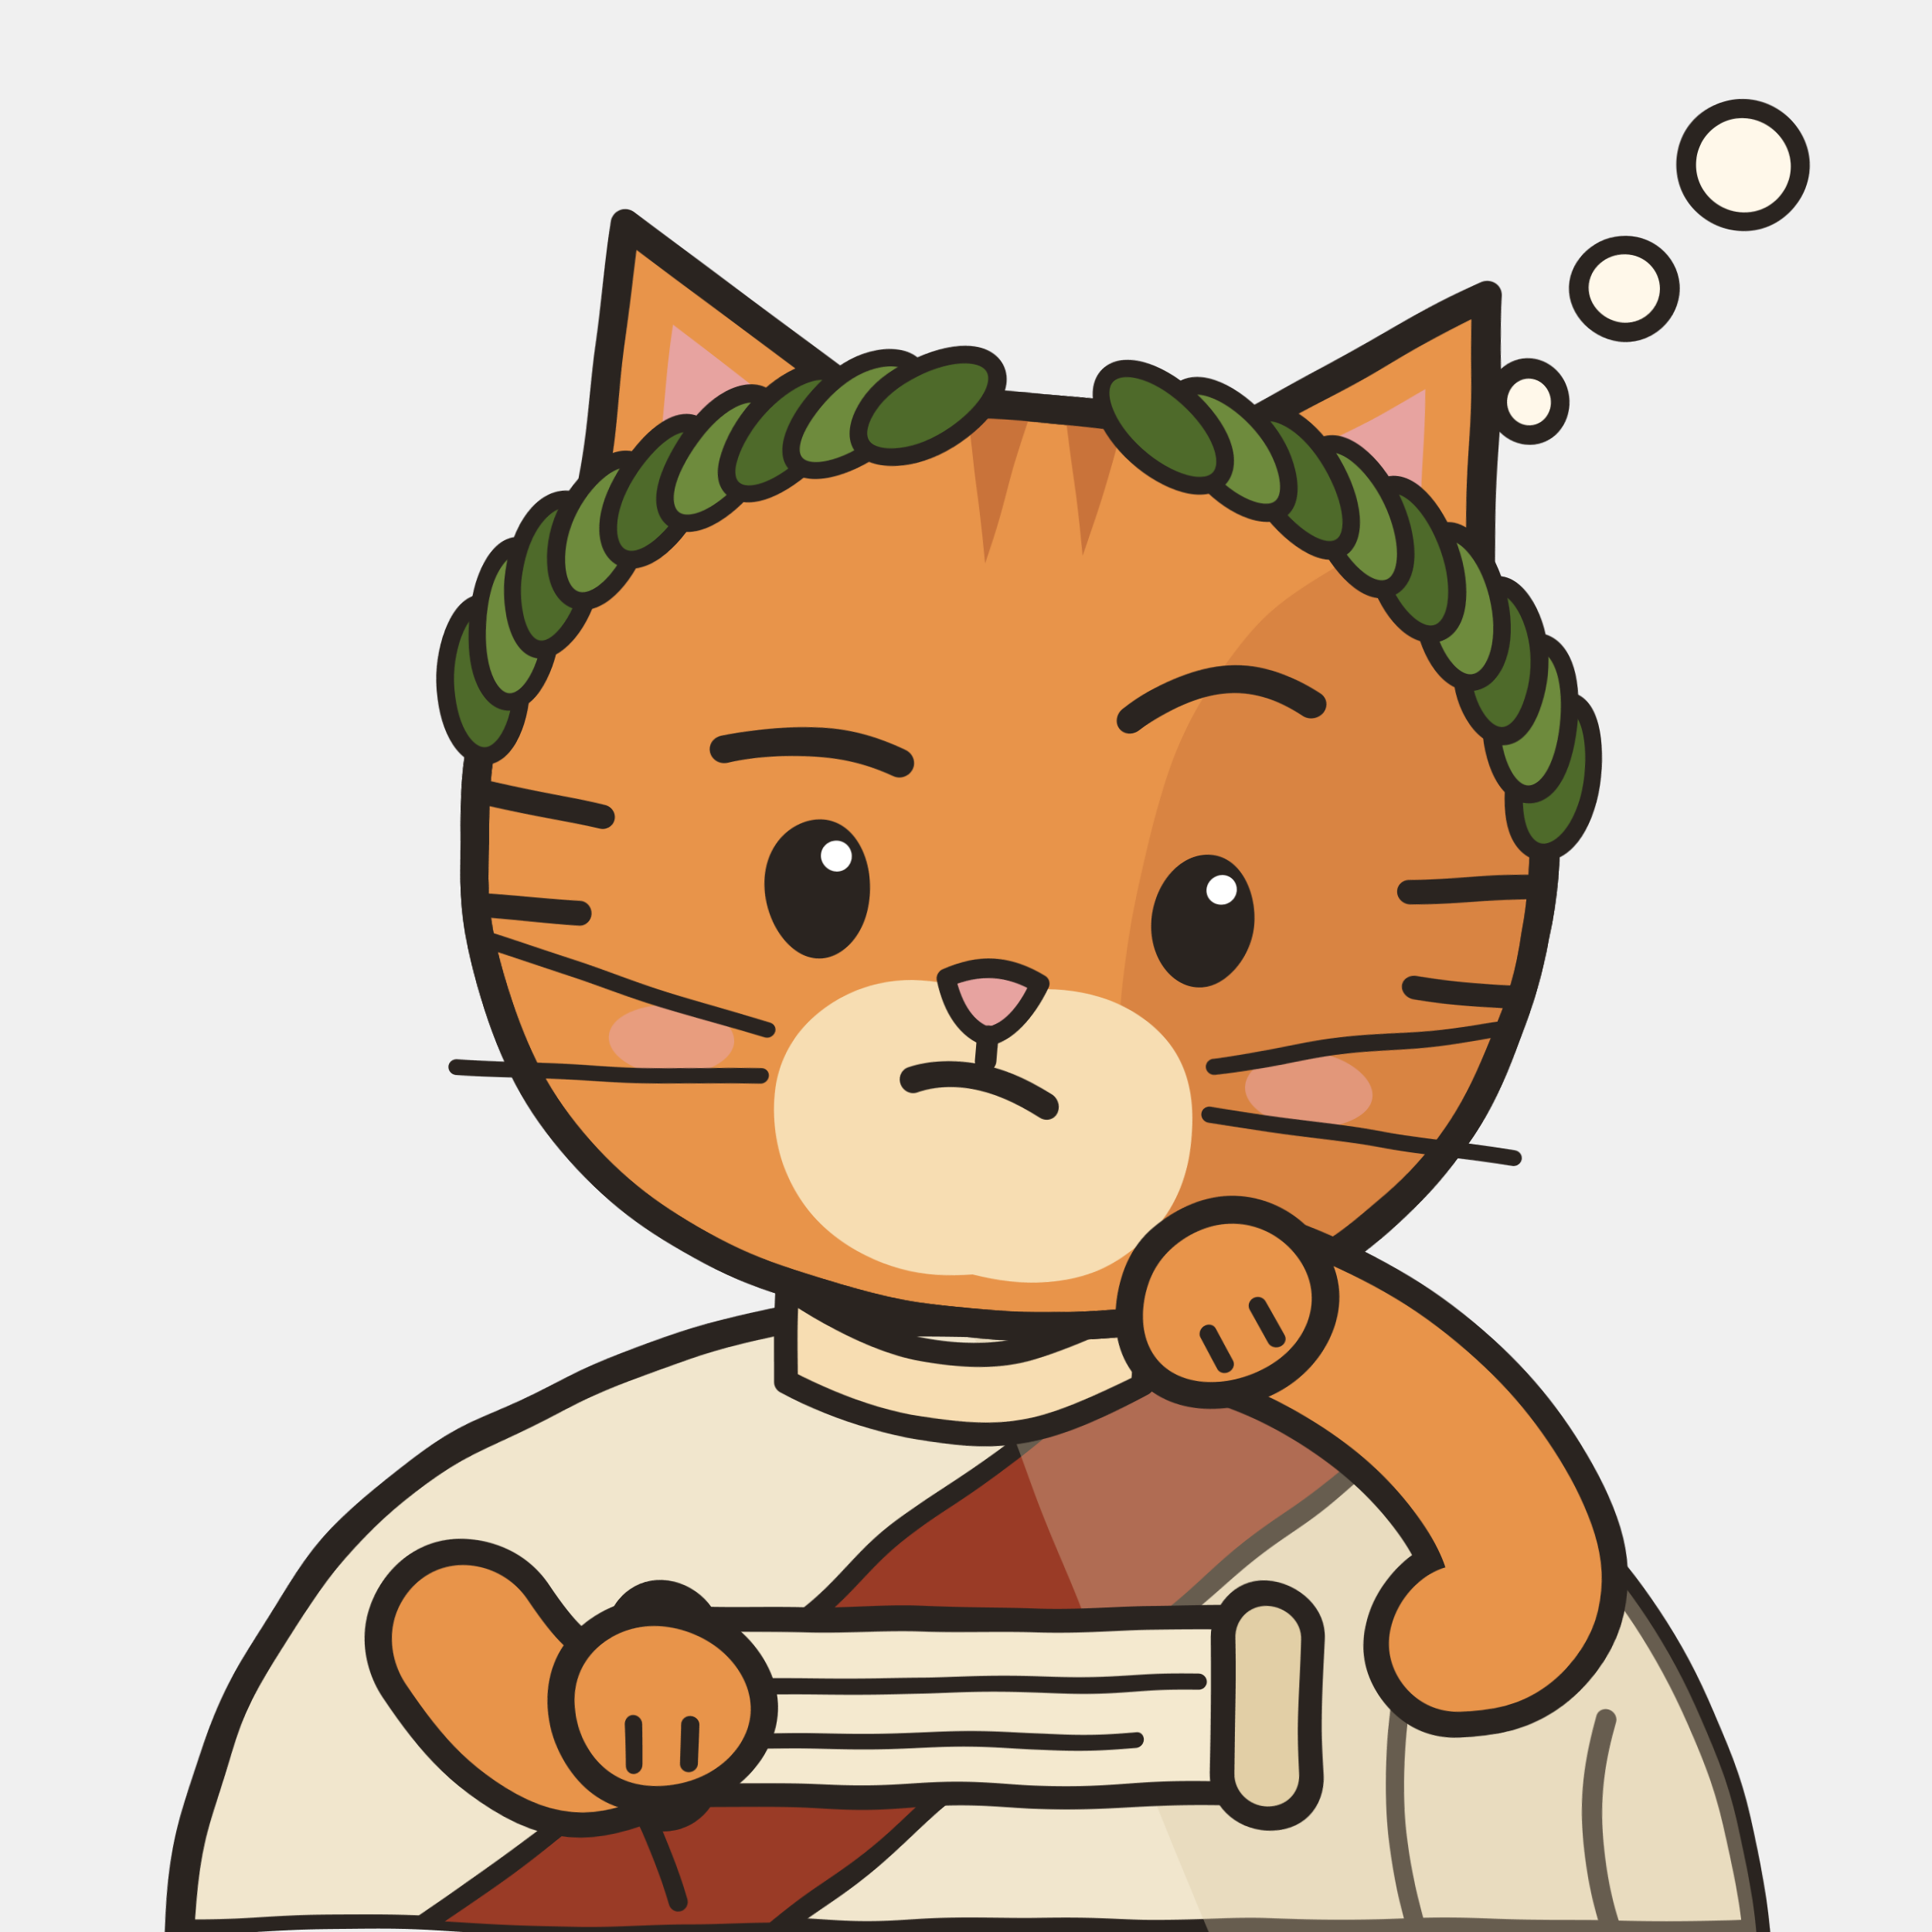
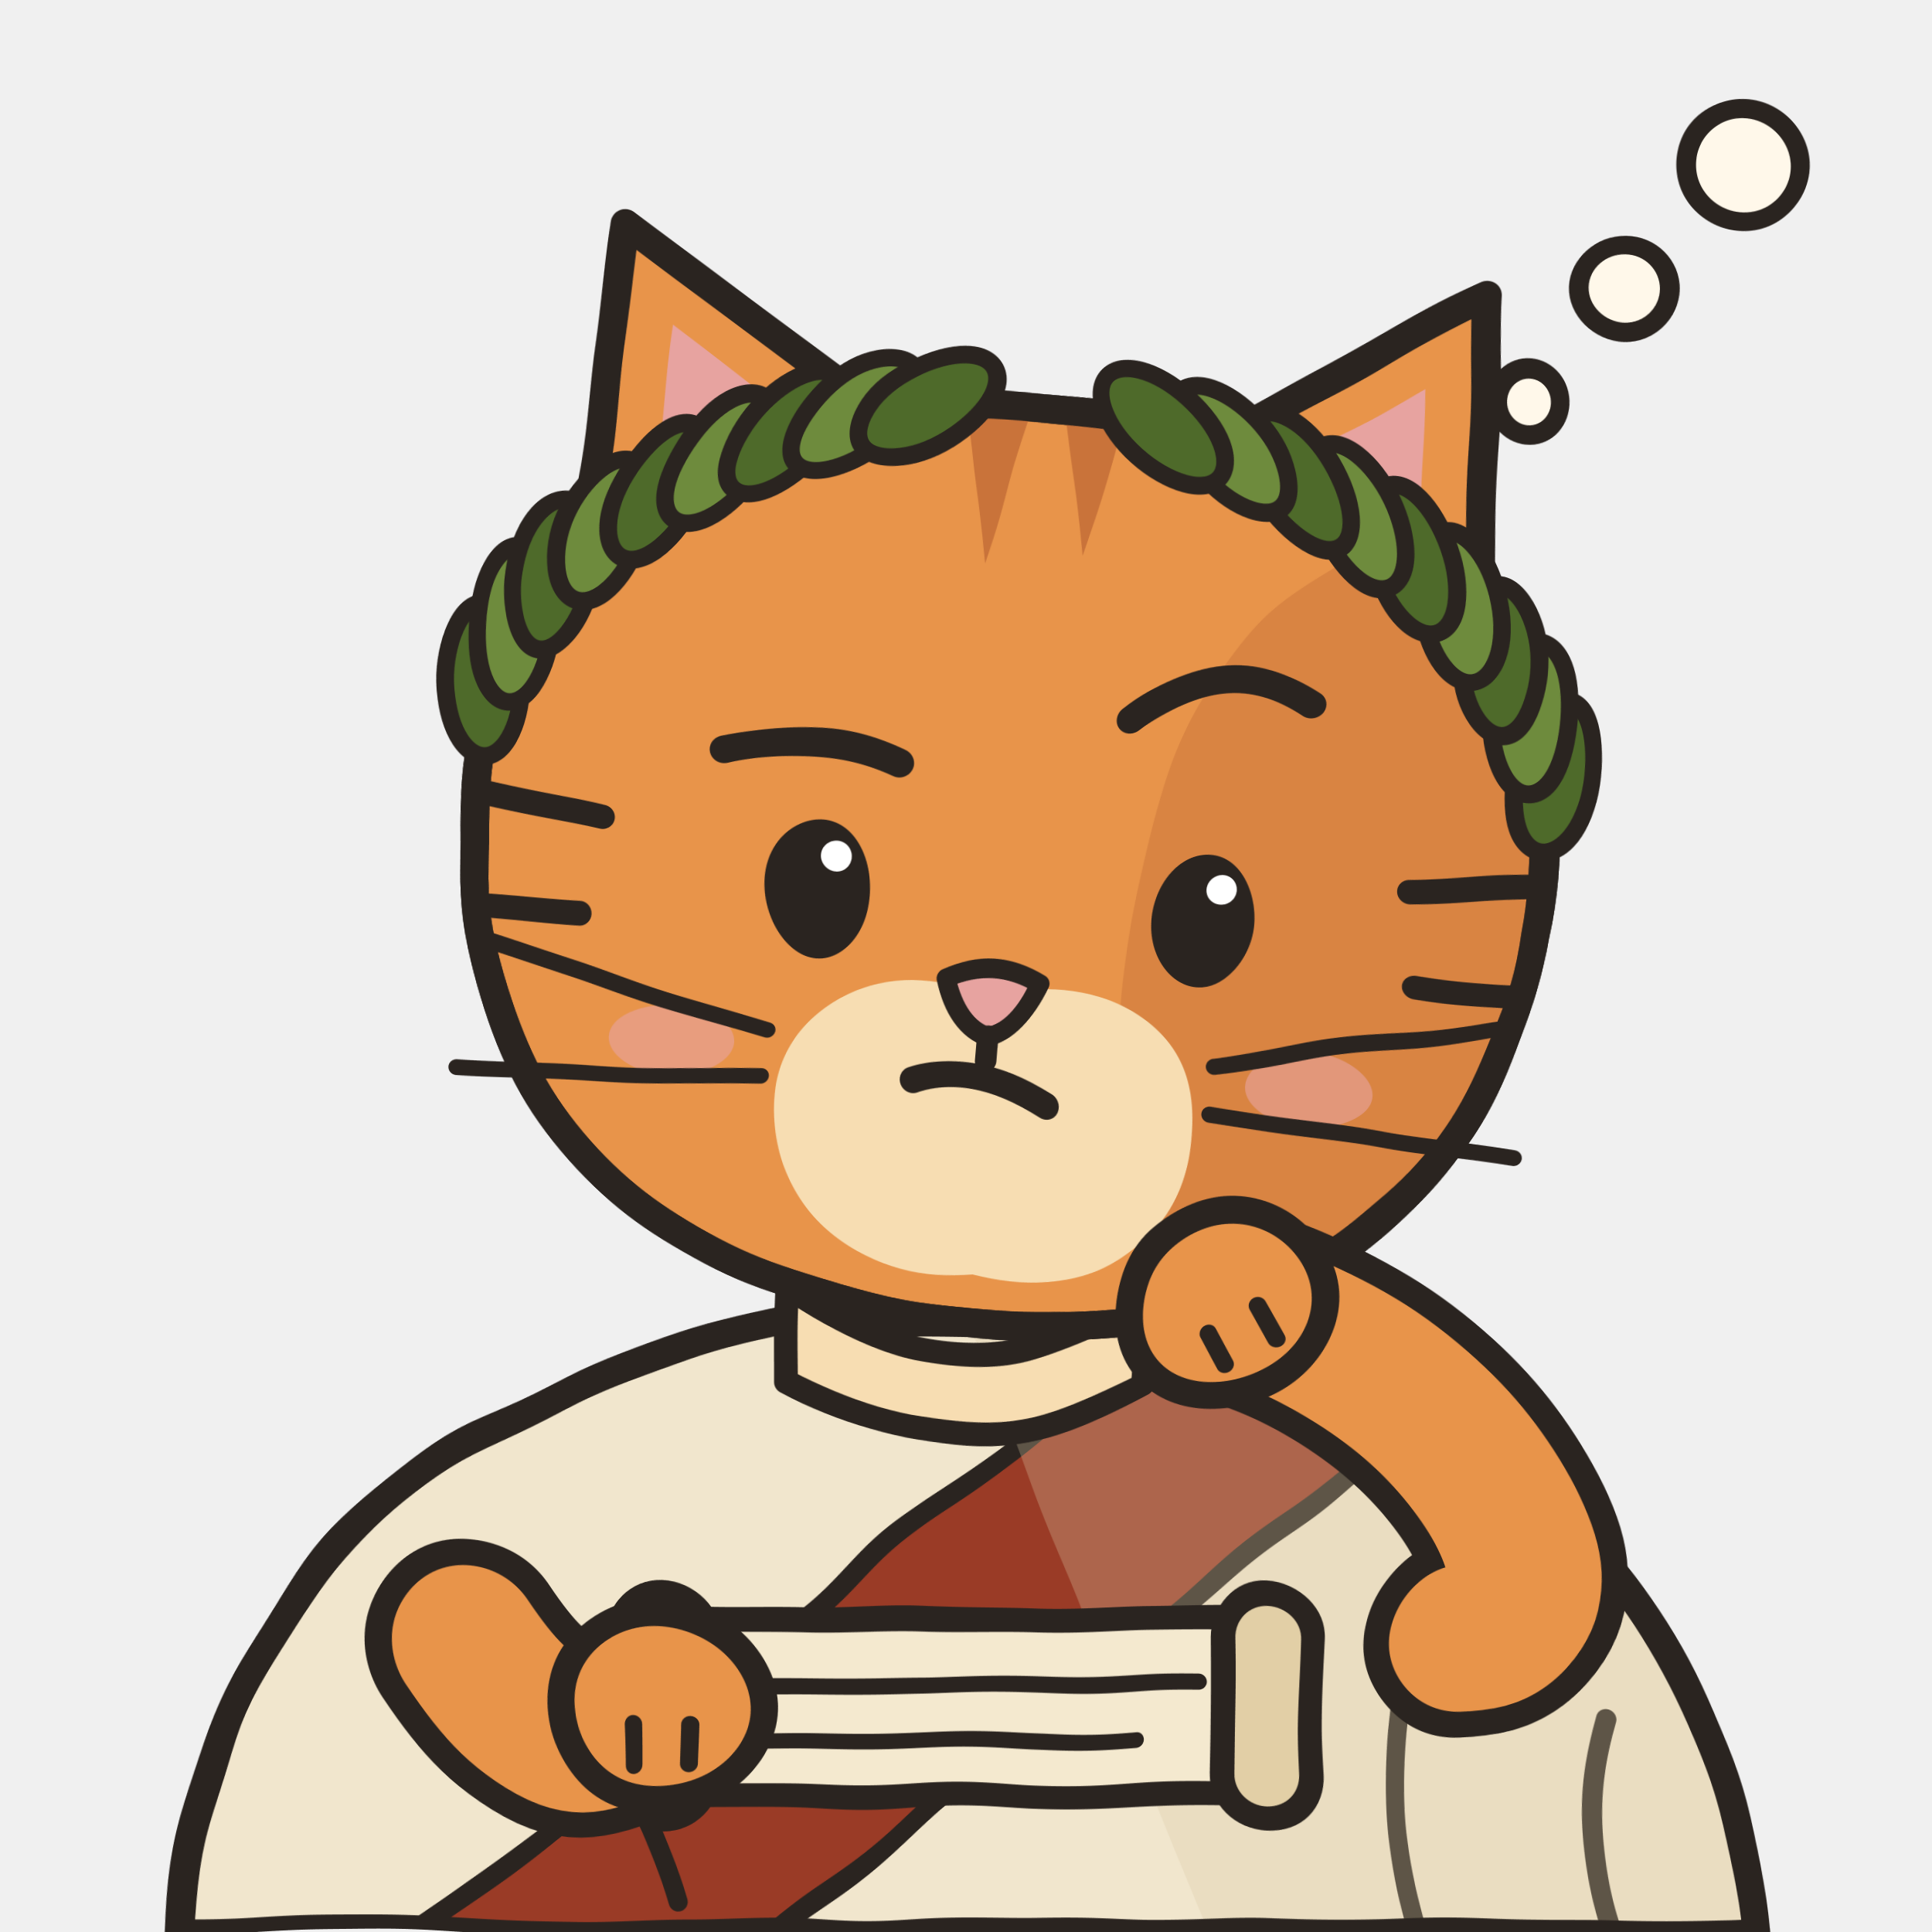
<svg xmlns="http://www.w3.org/2000/svg" viewBox="0 0 240 240" width="240" height="240">
  <defs>
    <filter id="rough" x="-5%" y="-5%" width="110%" height="110%">
      <feTurbulence type="fractalNoise" baseFrequency="0.035" numOctaves="2" seed="7" result="n" />
      <feDisplacementMap in="SourceGraphic" in2="n" scale="2.2" />
    </filter>
    <clipPath id="head">
      <path d="M54,96 C50,56 84,36 120,36 C156,36 190,56 186,96 C184,132 156,150 120,150 C84,150 56,132 54,96 Z" />
    </clipPath>
    <clipPath id="body">
      <path d="M22,240 C26,196 58,170 100,164 L140,164 C182,170 214,196 218,240 Z" />
    </clipPath>
  </defs>
  <g filter="url(#rough)">
-     <path d="M22,240 C26,196 58,170 100,164 L140,164 C182,170 214,196 218,240 Z" fill="#F1E6CD" stroke="#2A2420" stroke-width="3.6" stroke-linejoin="round" stroke-linecap="round" />
+     <path d="M22,240 C26,196 58,170 100,164 L140,164 C182,170 214,196 218,240 Z" fill="#E2CB9C" />
    <g clip-path="url(#body)">
+       <path d="M0,140 L240,140 L240,240 L0,240 Z" fill="#F1E6CD" stroke="#2A2420" stroke-width="2.6" stroke-linejoin="round" stroke-linecap="round" />
      <path d="M150,160 L190,166 L96,240 L52,240 Z" fill="#9A3B26" stroke="#2A2420" stroke-width="2.4" stroke-linejoin="round" stroke-linecap="round" />
      <path d="M60,206 Q78,214 84,236" fill="none" stroke="#2A2420" stroke-width="2.4" stroke-linecap="round" stroke-linejoin="round" />
      <path d="M178,200 Q170,218 176,240" fill="none" stroke="#2A2420" stroke-width="2.4" stroke-linecap="round" stroke-linejoin="round" />
      <path d="M200,214 Q196,228 200,240" fill="none" stroke="#2A2420" stroke-width="2.4" stroke-linecap="round" stroke-linejoin="round" />
-       <path d="M120,164 L220,180 L220,240 L150,240 Z" fill="#D9C9A6" opacity=".35" />
+       <path d="M120,164 L220,180 L220,240 L150,240 Z" fill="#D9C9A6" opacity=".3" />
    </g>
+     <path d="M22,240 C26,196 58,170 100,164 L140,164 C182,170 214,196 218,240 Z" fill="none" stroke="#2A2420" stroke-width="3.6" stroke-linejoin="round" stroke-linecap="round" />
    <path d="M98,160 Q120,176 142,160 L142,172 Q120,184 98,172 Z" fill="#F7DDB2" stroke="#2A2420" stroke-width="3" stroke-linejoin="round" stroke-linecap="round" />
    <g transform="rotate(0 120 212)">
      <rect x="83.0" y="201" width="74" height="22" rx="2" fill="#F4E9CF" stroke="#2A2420" stroke-width="3" stroke-linejoin="round" stroke-linecap="round" />
      <path d="M91.0,209 L149.0,209" fill="none" stroke="#2A2420" stroke-width="2" stroke-linecap="round" stroke-linejoin="round" />
      <path d="M91.0,216 L141.0,216" fill="none" stroke="#2A2420" stroke-width="2" stroke-linecap="round" stroke-linejoin="round" />
      <rect x="77.0" y="198" width="11" height="28" rx="5.5" fill="#E2CFA6" stroke="#2A2420" stroke-width="3" stroke-linejoin="round" stroke-linecap="round" />
      <rect x="152.0" y="198" width="11" height="28" rx="5.5" fill="#E2CFA6" stroke="#2A2420" stroke-width="3" stroke-linejoin="round" stroke-linecap="round" />
    </g>
    <g transform="translate(0 14) rotate(5 120 150)">
      <path d="M64,74 L66,18 L108,44 Z" fill="#E8944A" stroke="#2A2420" stroke-width="3.6" stroke-linejoin="round" stroke-linecap="round" />
      <path d="M72,64 L73,30 L98,46 Z" fill="#E7A3A0" />
      <path d="M176,74 L174,18 L132,44 Z" fill="#E8944A" stroke="#2A2420" stroke-width="3.6" stroke-linejoin="round" stroke-linecap="round" />
      <path d="M168,64 L167,30 L142,46 Z" fill="#E7A3A0" />
      <path d="M54,96 C50,56 84,36 120,36 C156,36 190,56 186,96 C184,132 156,150 120,150 C84,150 56,132 54,96 Z" fill="#E8944A" stroke="#2A2420" stroke-width="3.6" stroke-linejoin="round" stroke-linecap="round" />
      <g clip-path="url(#head)">
        <ellipse cx="170" cy="104" rx="34" ry="56" fill="#C9733A" opacity=".5" />
        <path d="M110,36 L114,56 L118,36 Z M122,36 L126,54 L130,36 Z" fill="#C9733A" />
        <path d="M55,90 L70,92" fill="none" stroke="#2A2420" stroke-width="3" stroke-linecap="round" stroke-linejoin="round" />
        <path d="M55,104 L68,104" fill="none" stroke="#2A2420" stroke-width="3" stroke-linecap="round" stroke-linejoin="round" />
        <path d="M185,90 L170,92" fill="none" stroke="#2A2420" stroke-width="3" stroke-linecap="round" stroke-linejoin="round" />
        <path d="M185,104 L172,104" fill="none" stroke="#2A2420" stroke-width="3" stroke-linecap="round" stroke-linejoin="round" />
      </g>
      <path d="M54,96 C50,56 84,36 120,36 C156,36 190,56 186,96 C184,132 156,150 120,150 C84,150 56,132 54,96 Z" fill="none" stroke="#2A2420" stroke-width="3.6" stroke-linejoin="round" stroke-linecap="round" />
      <path d="M94,124 C94,110 108,106 120,110 C132,106 146,110 146,124 C146,140 132,146 120,144 C108,146 94,140 94,124 Z" fill="#F7DDB2" />
      <ellipse cx="53.4" cy="76.1" rx="9.5" ry="4.8" transform="rotate(263.0 53.4 76.1)" fill="#4E6A2A" stroke="#2A2420" stroke-width="2.2" stroke-linejoin="round" stroke-linecap="round" />
      <ellipse cx="56.8" cy="69.0" rx="9.5" ry="4.8" transform="rotate(270.5 56.8 69.0)" fill="#6E8B3D" stroke="#2A2420" stroke-width="2.2" stroke-linejoin="round" stroke-linecap="round" />
      <ellipse cx="61.3" cy="62.4" rx="9.5" ry="4.8" transform="rotate(278.0 61.3 62.4)" fill="#4E6A2A" stroke="#2A2420" stroke-width="2.2" stroke-linejoin="round" stroke-linecap="round" />
      <ellipse cx="66.8" cy="56.3" rx="9.5" ry="4.8" transform="rotate(285.5 66.8 56.3)" fill="#6E8B3D" stroke="#2A2420" stroke-width="2.2" stroke-linejoin="round" stroke-linecap="round" />
      <ellipse cx="73.2" cy="50.9" rx="9.5" ry="4.8" transform="rotate(293.0 73.2 50.9)" fill="#4E6A2A" stroke="#2A2420" stroke-width="2.2" stroke-linejoin="round" stroke-linecap="round" />
      <ellipse cx="80.4" cy="46.2" rx="9.5" ry="4.8" transform="rotate(300.5 80.4 46.2)" fill="#6E8B3D" stroke="#2A2420" stroke-width="2.2" stroke-linejoin="round" stroke-linecap="round" />
      <ellipse cx="88.2" cy="42.3" rx="9.5" ry="4.8" transform="rotate(308.0 88.2 42.3)" fill="#4E6A2A" stroke="#2A2420" stroke-width="2.2" stroke-linejoin="round" stroke-linecap="round" />
      <ellipse cx="96.6" cy="39.3" rx="9.5" ry="4.8" transform="rotate(315.5 96.6 39.3)" fill="#6E8B3D" stroke="#2A2420" stroke-width="2.2" stroke-linejoin="round" stroke-linecap="round" />
      <ellipse cx="105.4" cy="37.3" rx="9.5" ry="4.8" transform="rotate(323.0 105.4 37.3)" fill="#4E6A2A" stroke="#2A2420" stroke-width="2.2" stroke-linejoin="round" stroke-linecap="round" />
      <ellipse cx="186.6" cy="76.1" rx="9.5" ry="4.8" transform="rotate(457.0 186.6 76.1)" fill="#4E6A2A" stroke="#2A2420" stroke-width="2.2" stroke-linejoin="round" stroke-linecap="round" />
      <ellipse cx="183.2" cy="69.0" rx="9.5" ry="4.8" transform="rotate(449.5 183.2 69.0)" fill="#6E8B3D" stroke="#2A2420" stroke-width="2.2" stroke-linejoin="round" stroke-linecap="round" />
      <ellipse cx="178.7" cy="62.4" rx="9.5" ry="4.8" transform="rotate(442.0 178.7 62.4)" fill="#4E6A2A" stroke="#2A2420" stroke-width="2.2" stroke-linejoin="round" stroke-linecap="round" />
      <ellipse cx="173.2" cy="56.3" rx="9.5" ry="4.8" transform="rotate(434.5 173.2 56.3)" fill="#6E8B3D" stroke="#2A2420" stroke-width="2.2" stroke-linejoin="round" stroke-linecap="round" />
      <ellipse cx="166.8" cy="50.9" rx="9.5" ry="4.8" transform="rotate(427.0 166.8 50.9)" fill="#4E6A2A" stroke="#2A2420" stroke-width="2.2" stroke-linejoin="round" stroke-linecap="round" />
      <ellipse cx="159.6" cy="46.2" rx="9.5" ry="4.8" transform="rotate(419.5 159.6 46.2)" fill="#6E8B3D" stroke="#2A2420" stroke-width="2.2" stroke-linejoin="round" stroke-linecap="round" />
      <ellipse cx="151.8" cy="42.3" rx="9.5" ry="4.8" transform="rotate(412.0 151.8 42.3)" fill="#4E6A2A" stroke="#2A2420" stroke-width="2.2" stroke-linejoin="round" stroke-linecap="round" />
      <ellipse cx="143.4" cy="39.3" rx="9.5" ry="4.8" transform="rotate(404.5 143.4 39.3)" fill="#6E8B3D" stroke="#2A2420" stroke-width="2.2" stroke-linejoin="round" stroke-linecap="round" />
      <ellipse cx="134.6" cy="37.3" rx="9.5" ry="4.8" transform="rotate(397.0 134.6 37.3)" fill="#4E6A2A" stroke="#2A2420" stroke-width="2.2" stroke-linejoin="round" stroke-linecap="round" />
      <ellipse cx="97" cy="98" rx="6.4" ry="8.4" fill="#2A2420" />
      <circle cx="99" cy="94" r="1.9" fill="#fff" />
      <ellipse cx="145" cy="98" rx="6.4" ry="8.4" fill="#2A2420" />
      <circle cx="147" cy="94" r="1.9" fill="#fff" />
      <path d="M84,82 Q95,78 106,82" fill="none" stroke="#2A2420" stroke-width="3.6" stroke-linecap="round" stroke-linejoin="round" />
      <path d="M134,74 Q145,64 156,70" fill="none" stroke="#2A2420" stroke-width="3.6" stroke-linecap="round" stroke-linejoin="round" />
      <ellipse cx="80" cy="118" rx="8" ry="4.5" fill="#E7A3A0" opacity="0.6" />
      <ellipse cx="160" cy="118" rx="8" ry="4.5" fill="#E7A3A0" opacity="0.6" />
      <path d="M114,108 Q120,105 126,108 Q124,114 120,115 Q116,114 114,108 Z" fill="#E7A3A0" stroke="#2A2420" stroke-width="2.4" stroke-linejoin="round" stroke-linecap="round" />
      <path d="M120,115 L120,118" fill="none" stroke="#2A2420" stroke-width="2.8" stroke-linecap="round" stroke-linejoin="round" />
      <path d="M111,121 Q118,118 128,123" fill="none" stroke="#2A2420" stroke-width="3.2" stroke-linecap="round" stroke-linejoin="round" />
      <path d="M92,116 L56,108" fill="none" stroke="#2A2420" stroke-width="2" stroke-linecap="round" stroke-linejoin="round" />
      <path d="M92,122 L54,124" fill="none" stroke="#2A2420" stroke-width="2" stroke-linecap="round" stroke-linejoin="round" />
      <path d="M148,116 L184,108" fill="none" stroke="#2A2420" stroke-width="2" stroke-linecap="round" stroke-linejoin="round" />
      <path d="M148,122 L186,124" fill="none" stroke="#2A2420" stroke-width="2" stroke-linecap="round" stroke-linejoin="round" />
    </g>
    <path d="M58,204 C66,216 72,218 82,212" fill="none" stroke="#2A2420" stroke-width="25.0" stroke-linecap="round" />
    <path d="M58,204 C66,216 72,218 82,212" fill="none" stroke="#E8944A" stroke-width="18.5" stroke-linecap="round" />
    <g transform="rotate(0 82 212)">
      <ellipse cx="82" cy="212" rx="12.5" ry="11.5" fill="#E8944A" stroke="#2A2420" stroke-width="3.4" stroke-linejoin="round" stroke-linecap="round" />
      <path d="M78.5,214 L78.5,219" fill="none" stroke="#2A2420" stroke-width="2.2" stroke-linecap="round" stroke-linejoin="round" />
      <path d="M85.5,214 L85.5,219" fill="none" stroke="#2A2420" stroke-width="2.2" stroke-linecap="round" stroke-linejoin="round" />
    </g>
    <path d="M182,204 C200,204 184,170 152,162" fill="none" stroke="#2A2420" stroke-width="25.0" stroke-linecap="round" />
    <path d="M182,204 C200,204 184,170 152,162" fill="none" stroke="#E8944A" stroke-width="18.5" stroke-linecap="round" />
    <g transform="rotate(-30 152 162)">
      <ellipse cx="152" cy="162" rx="12.5" ry="11.5" fill="#E8944A" stroke="#2A2420" stroke-width="3.4" stroke-linejoin="round" stroke-linecap="round" />
      <path d="M148.5,164 L148.5,169" fill="none" stroke="#2A2420" stroke-width="2.2" stroke-linecap="round" stroke-linejoin="round" />
      <path d="M155.5,164 L155.5,169" fill="none" stroke="#2A2420" stroke-width="2.2" stroke-linecap="round" stroke-linejoin="round" />
    </g>
    <circle cx="190" cy="50" r="4" fill="#FFF8EA" stroke="#2A2420" stroke-width="2.4" stroke-linejoin="round" stroke-linecap="round" />
    <circle cx="202" cy="36" r="5.5" fill="#FFF8EA" stroke="#2A2420" stroke-width="2.4" stroke-linejoin="round" stroke-linecap="round" />
    <circle cx="216" cy="20" r="7" fill="#FFF8EA" stroke="#2A2420" stroke-width="2.4" stroke-linejoin="round" stroke-linecap="round" />
  </g>
</svg>
